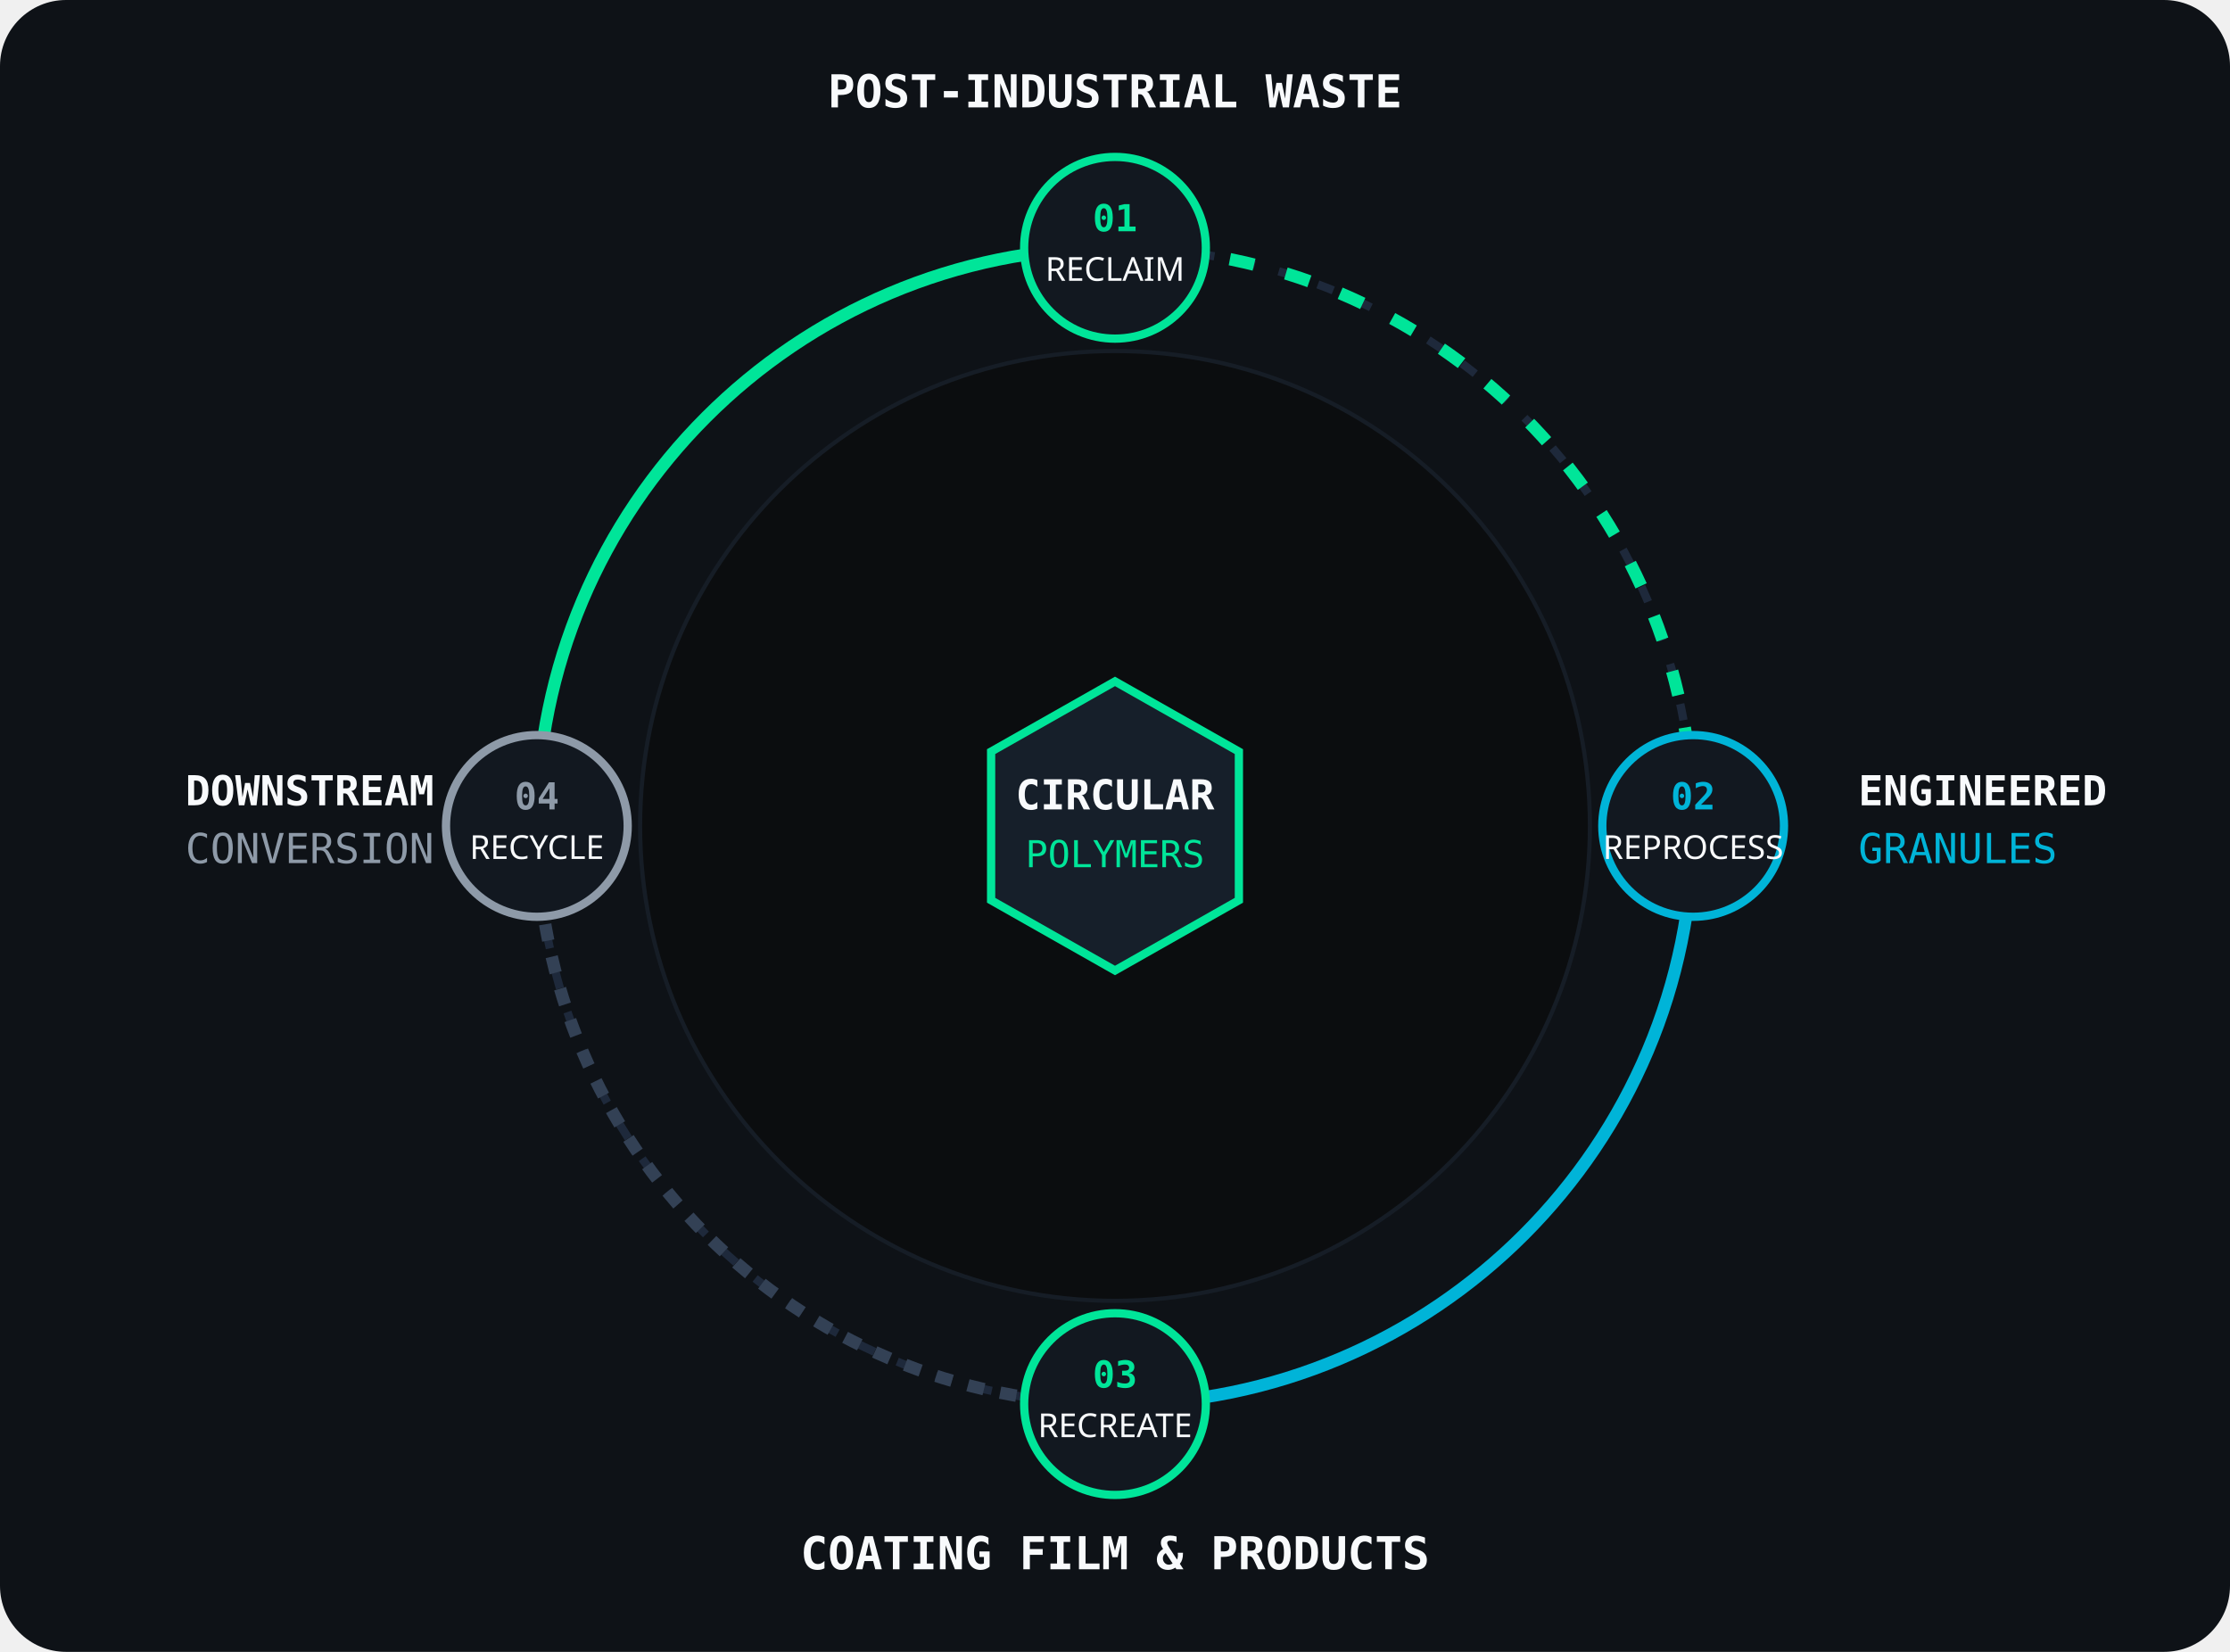
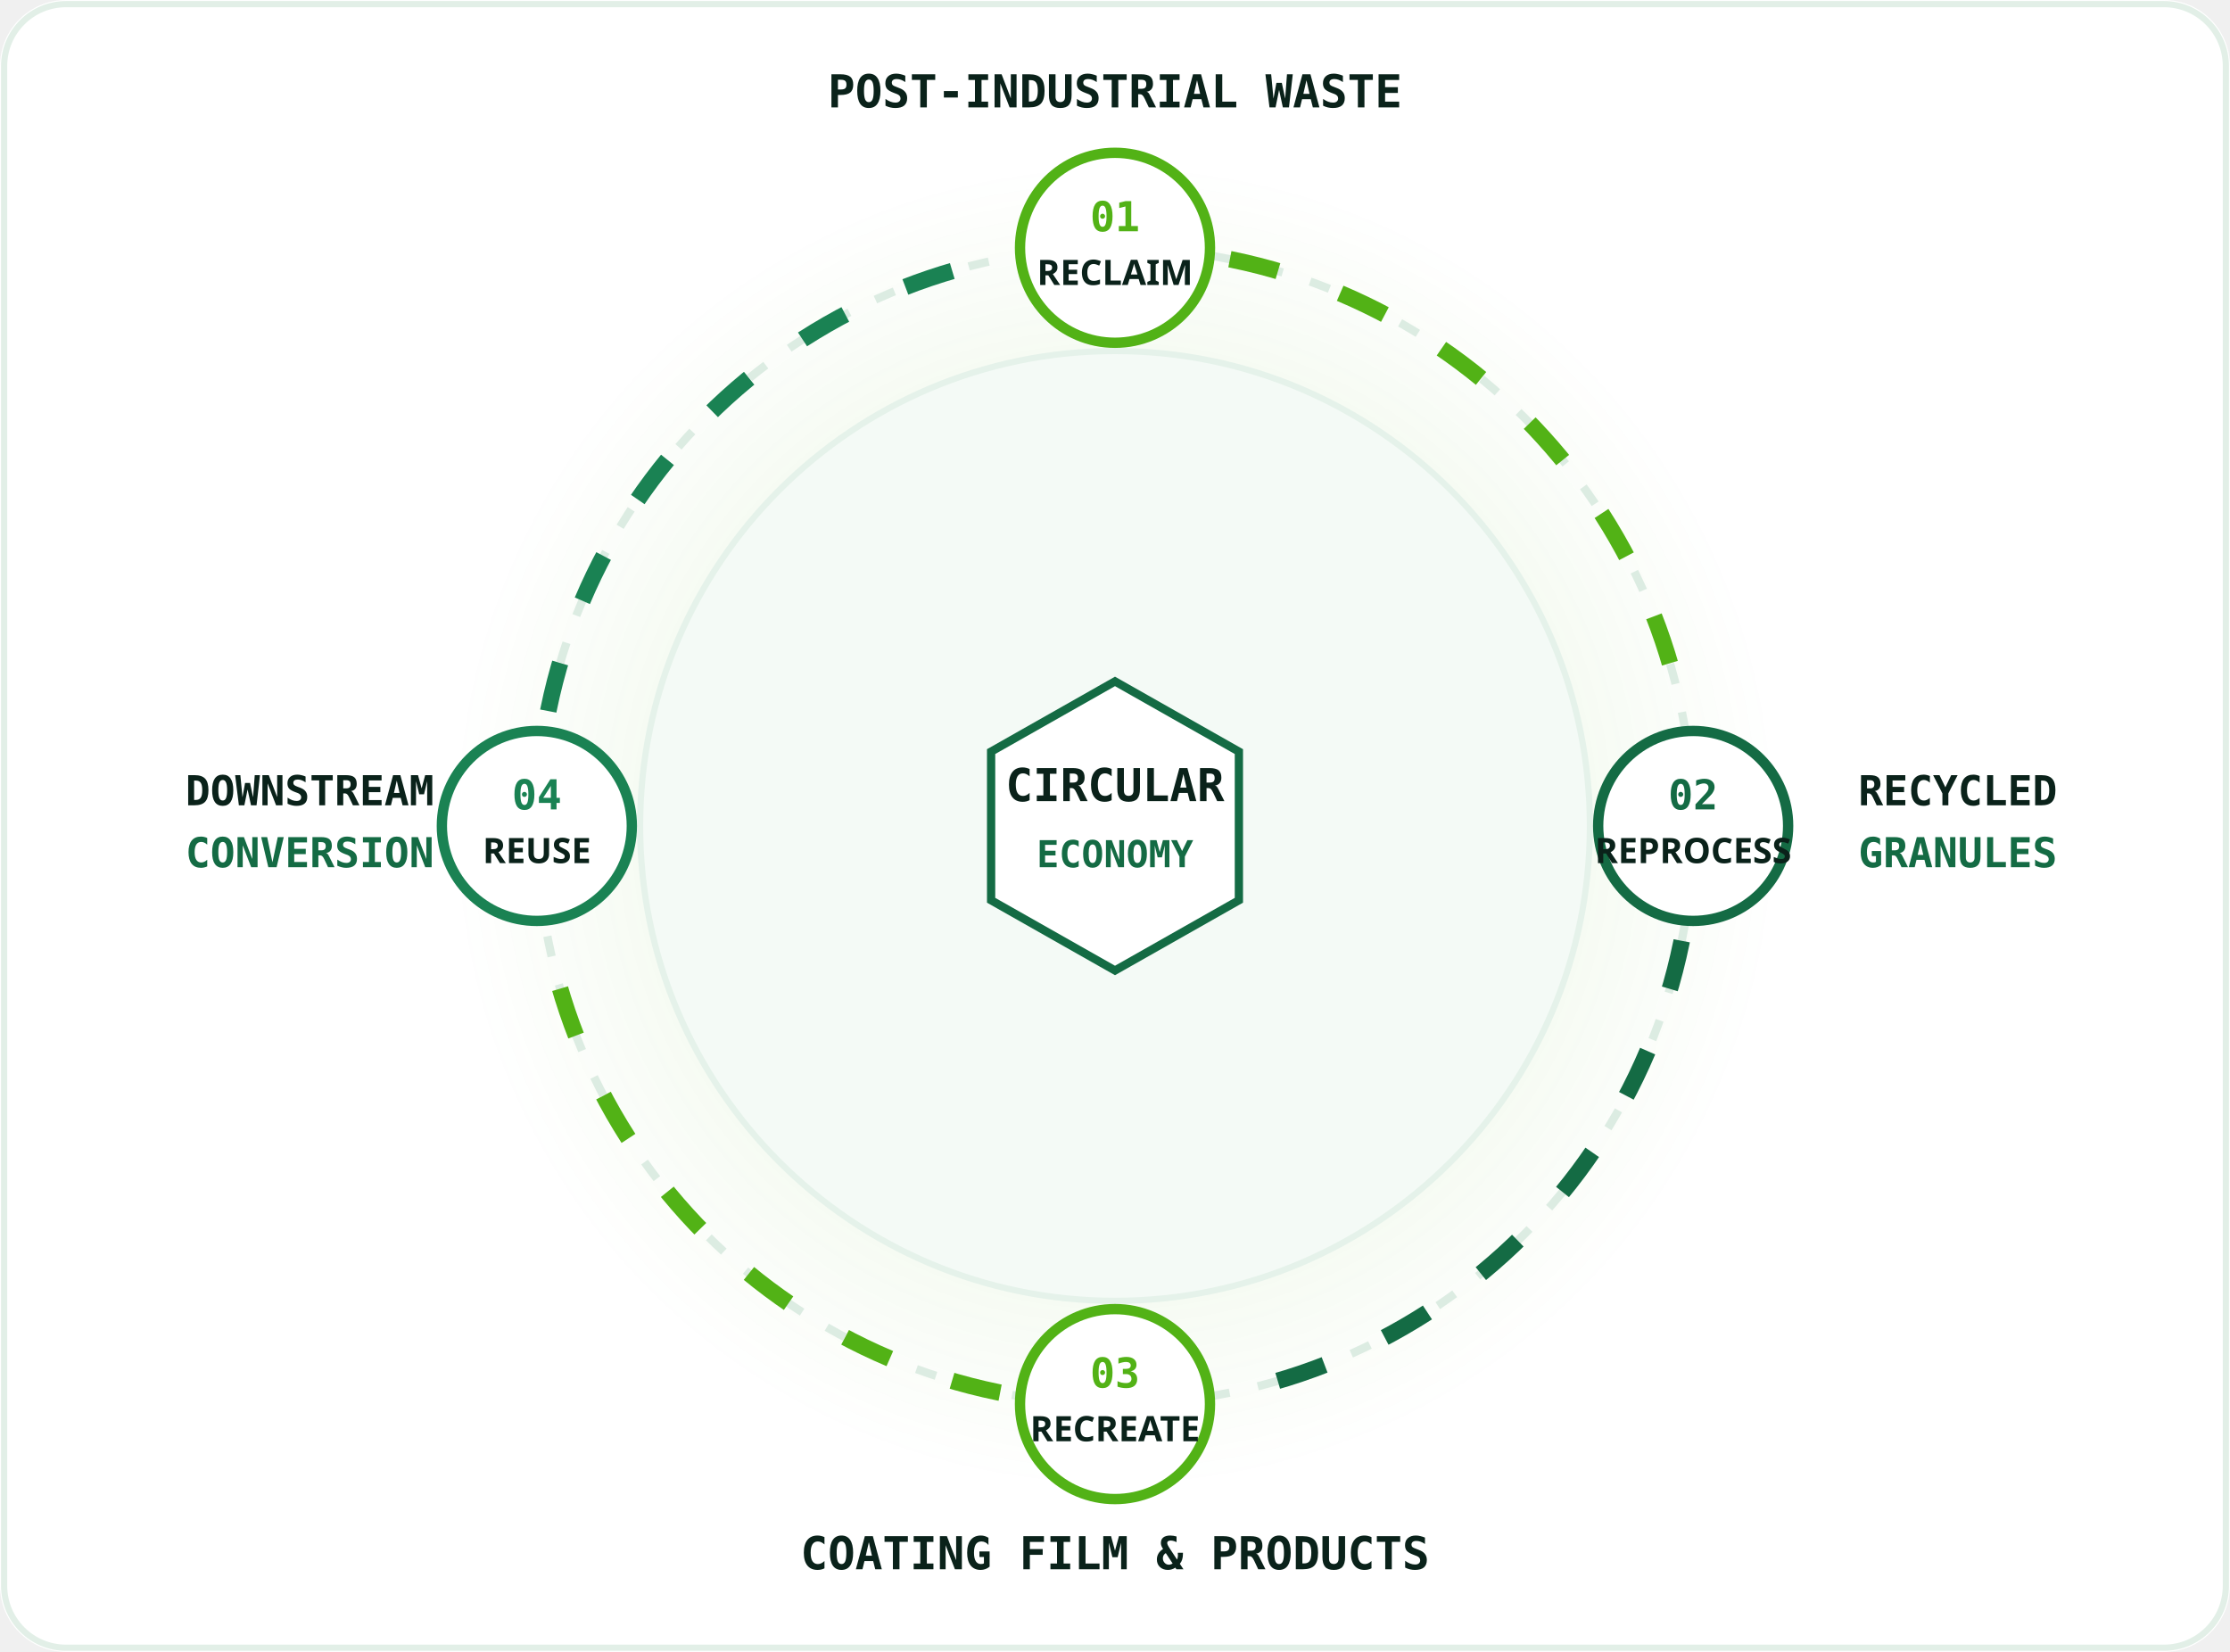
<svg xmlns="http://www.w3.org/2000/svg" viewBox="0 0 540 400" fill="none">
  <defs>
-     <linearGradient id="circleGrad" x1="0%" y1="0%" x2="100%" y2="100%">
-       <stop offset="0%" stop-color="#00E599" />
-       <stop offset="50%" stop-color="#00B4D8" />
-       <stop offset="100%" stop-color="#00E599" />
-     </linearGradient>
+     <radialGradient id="hubGlowLight" cx="50%" cy="50%" r="50%">
+       <stop offset="0%" stop-color="#52B216" stop-opacity="0.18" />
+       <stop offset="100%" stop-color="#52B216" stop-opacity="0" />
+     </radialGradient>
+     <style>
+       /* Self-contained animations for Closed-Loop Circular Model */
+       @keyframes orbit-cw {
+         from { transform: rotate(0deg); }
+         to { transform: rotate(360deg); }
+       }
+       @keyframes orbit-particle-flow {
+         0% { stroke-dashoffset: 60; }
+         100% { stroke-dashoffset: 0; }
+       }
+       @keyframes node-pulse {
+         0%, 100% { transform: scale(1); filter: drop-shadow(0 0 0 transparent); }
+         50% { transform: scale(1.06); filter: drop-shadow(0 0 8px #52B216); }
+       }
+ 
+       .animated-orbit-ring {
+         transform-origin: 270px 200px;
+         animation: orbit-cw 20s linear infinite;
+       }
+       .flowing-circular-arc {
+         stroke-dasharray: 12 16;
+         animation: orbit-particle-flow 1.5s linear infinite;
+       }
+       .center-core-hex {
+         transform-origin: 270px 200px;
+         animation: node-pulse 3s infinite ease-in-out;
+       }
+       .node-1 {
+         transform-origin: 270px 60px;
+         animation: node-pulse 2.5s infinite ease-in-out 0s;
+       }
+       .node-2 {
+         transform-origin: 410px 200px;
+         animation: node-pulse 2.5s infinite ease-in-out 0.6s;
+       }
+       .node-3 {
+         transform-origin: 270px 340px;
+         animation: node-pulse 2.5s infinite ease-in-out 1.2s;
+       }
+       .node-4 {
+         transform-origin: 130px 200px;
+         animation: node-pulse 2.5s infinite ease-in-out 1.8s;
+       }
+     </style>
  </defs>
-   <rect width="540" height="400" rx="16" fill="#0E1217" />
-   <circle cx="270" cy="200" r="140" stroke="#1E293B" stroke-width="2" fill="none" stroke-dasharray="4 6" />
-   <circle cx="270" cy="200" r="115" stroke="#161D26" stroke-width="1" fill="#0B0D0F" />
-   <path d="M 270 60 A 140 140 0 0 1 410 200" stroke="#00E599" stroke-width="3" fill="none" stroke-dasharray="6 8" />
-   <path d="M 410 200 A 140 140 0 0 1 270 340" stroke="#00B4D8" stroke-width="3" fill="none" />
-   <path d="M 270 340 A 140 140 0 0 1 130 200" stroke="#334155" stroke-width="3" fill="none" stroke-dasharray="4 4" />
-   <path d="M 130 200 A 140 140 0 0 1 270 60" stroke="#00E599" stroke-width="3" fill="none" />
-   <polygon points="270,165 300,182 300,218 270,235 240,218 240,182" fill="#161F2A" stroke="#00E599" stroke-width="2" />
-   <text x="270" y="196" font-family="'Space Grotesk', monospace" font-size="10" font-weight="700" fill="#F8FAFC" text-anchor="middle">CIRCULAR</text>
-   <text x="270" y="210" font-family="'Space Grotesk', monospace" font-size="9" fill="#00E599" text-anchor="middle">POLYMERS</text>
-   <circle cx="270" cy="60" r="22" fill="#121820" stroke="#00E599" stroke-width="2" />
-   <text x="270" y="56" font-family="'Space Grotesk', monospace" font-size="9" font-weight="700" fill="#00E599" text-anchor="middle">01</text>
-   <text x="270" y="68" font-family="'Plus Jakarta Sans', sans-serif" font-size="8" fill="#F8FAFC" text-anchor="middle">RECLAIM</text>
-   <text x="270" y="26" font-family="'Space Grotesk', monospace" font-size="11" fill="#F8FAFC" text-anchor="middle" font-weight="600">POST-INDUSTRIAL WASTE</text>
-   <circle cx="410" cy="200" r="22" fill="#121820" stroke="#00B4D8" stroke-width="2" />
-   <text x="410" y="196" font-family="'Space Grotesk', monospace" font-size="9" font-weight="700" fill="#00B4D8" text-anchor="middle">02</text>
-   <text x="410" y="208" font-family="'Plus Jakarta Sans', sans-serif" font-size="8" fill="#F8FAFC" text-anchor="middle">REPROCESS</text>
-   <text x="450" y="195" font-family="'Space Grotesk', monospace" font-size="10" fill="#F8FAFC" font-weight="600">ENGINEERED</text>
-   <text x="450" y="209" font-family="'Space Grotesk', monospace" font-size="10" fill="#00B4D8">GRANULES</text>
-   <circle cx="270" cy="340" r="22" fill="#121820" stroke="#00E599" stroke-width="2" />
-   <text x="270" y="336" font-family="'Space Grotesk', monospace" font-size="9" font-weight="700" fill="#00E599" text-anchor="middle">03</text>
-   <text x="270" y="348" font-family="'Plus Jakarta Sans', sans-serif" font-size="8" fill="#F8FAFC" text-anchor="middle">RECREATE</text>
-   <text x="270" y="380" font-family="'Space Grotesk', monospace" font-size="11" fill="#F8FAFC" text-anchor="middle" font-weight="600">COATING FILM &amp; PRODUCTS</text>
-   <circle cx="130" cy="200" r="22" fill="#121820" stroke="#8E9AA8" stroke-width="2" />
-   <text x="130" y="196" font-family="'Space Grotesk', monospace" font-size="9" font-weight="700" fill="#8E9AA8" text-anchor="middle">04</text>
-   <text x="130" y="208" font-family="'Plus Jakarta Sans', sans-serif" font-size="8" fill="#F8FAFC" text-anchor="middle">RECYCLE</text>
-   <text x="75" y="195" font-family="'Space Grotesk', monospace" font-size="10" fill="#F8FAFC" text-anchor="middle" font-weight="600">DOWNSTREAM</text>
-   <text x="75" y="209" font-family="'Space Grotesk', monospace" font-size="10" fill="#8E9AA8" text-anchor="middle">CONVERSION</text>
+   <rect width="540" height="400" rx="16" fill="#FFFFFF" />
+   <rect x="1" y="1" width="538" height="398" rx="15" stroke="#E2EFE7" stroke-width="1.5" />
+   <circle cx="270" cy="200" r="160" fill="url(#hubGlowLight)" />
+   <circle cx="270" cy="200" r="140" stroke="#DCECE2" stroke-width="2" fill="none" stroke-dasharray="5 7" />
+   <circle cx="270" cy="200" r="115" stroke="#E5F2EA" stroke-width="1.5" fill="#F4FAF6" />
+   <g class="animated-orbit-ring">
+     <circle cx="270" cy="60" r="6" fill="#52B216" />
+     <circle cx="410" cy="200" r="6" fill="#146B44" />
+     <circle cx="270" cy="340" r="6" fill="#68C924" />
+     <circle cx="130" cy="200" r="6" fill="#1A8253" />
+   </g>
+   <path d="M 270 60 A 140 140 0 0 1 410 200" stroke="#52B216" stroke-width="4" fill="none" class="flowing-circular-arc" />
+   <path d="M 410 200 A 140 140 0 0 1 270 340" stroke="#146B44" stroke-width="4" fill="none" class="flowing-circular-arc" />
+   <path d="M 270 340 A 140 140 0 0 1 130 200" stroke="#52B216" stroke-width="4" fill="none" class="flowing-circular-arc" />
+   <path d="M 130 200 A 140 140 0 0 1 270 60" stroke="#1A8253" stroke-width="4" fill="none" class="flowing-circular-arc" />
+   <g class="center-core-hex">
+     <polygon points="270,165 300,182 300,218 270,235 240,218 240,182" fill="#FFFFFF" stroke="#146B44" stroke-width="2" />
+     <text x="270" y="194" font-family="'Space Grotesk', monospace" font-size="11" font-weight="700" fill="#0A221A" text-anchor="middle">CIRCULAR</text>
+     <text x="270" y="210" font-family="'Space Grotesk', monospace" font-size="9" fill="#146B44" font-weight="700" text-anchor="middle">ECONOMY</text>
+   </g>
+   <g class="node-1">
+     <circle cx="270" cy="60" r="23" fill="#FFFFFF" stroke="#52B216" stroke-width="2.5" />
+     <text x="270" y="56" font-family="'Space Grotesk', monospace" font-size="10" font-weight="700" fill="#52B216" text-anchor="middle">01</text>
+     <text x="270" y="69" font-family="'Plus Jakarta Sans', sans-serif" font-size="8.5" font-weight="700" fill="#0A221A" text-anchor="middle">RECLAIM</text>
+   </g>
+   <text x="270" y="26" font-family="'Space Grotesk', monospace" font-size="11" fill="#0A221A" text-anchor="middle" font-weight="700">POST-INDUSTRIAL WASTE</text>
+   <g class="node-2">
+     <circle cx="410" cy="200" r="23" fill="#FFFFFF" stroke="#146B44" stroke-width="2.5" />
+     <text x="410" y="196" font-family="'Space Grotesk', monospace" font-size="10" font-weight="700" fill="#146B44" text-anchor="middle">02</text>
+     <text x="410" y="209" font-family="'Plus Jakarta Sans', sans-serif" font-size="8.5" font-weight="700" fill="#0A221A" text-anchor="middle">REPROCESS</text>
+   </g>
+   <text x="450" y="195" font-family="'Space Grotesk', monospace" font-size="10" fill="#0A221A" font-weight="700">RECYCLED</text>
+   <text x="450" y="210" font-family="'Space Grotesk', monospace" font-size="10" fill="#146B44" font-weight="700">GRANULES</text>
+   <g class="node-3">
+     <circle cx="270" cy="340" r="23" fill="#FFFFFF" stroke="#52B216" stroke-width="2.5" />
+     <text x="270" y="336" font-family="'Space Grotesk', monospace" font-size="10" font-weight="700" fill="#52B216" text-anchor="middle">03</text>
+     <text x="270" y="349" font-family="'Plus Jakarta Sans', sans-serif" font-size="8.5" font-weight="700" fill="#0A221A" text-anchor="middle">RECREATE</text>
+   </g>
+   <text x="270" y="380" font-family="'Space Grotesk', monospace" font-size="11" fill="#0A221A" text-anchor="middle" font-weight="700">COATING FILM &amp; PRODUCTS</text>
+   <g class="node-4">
+     <circle cx="130" cy="200" r="23" fill="#FFFFFF" stroke="#1A8253" stroke-width="2.5" />
+     <text x="130" y="196" font-family="'Space Grotesk', monospace" font-size="10" font-weight="700" fill="#1A8253" text-anchor="middle">04</text>
+     <text x="130" y="209" font-family="'Plus Jakarta Sans', sans-serif" font-size="8.5" font-weight="700" fill="#0A221A" text-anchor="middle">REUSE</text>
+   </g>
+   <text x="75" y="195" font-family="'Space Grotesk', monospace" font-size="10" fill="#0A221A" text-anchor="middle" font-weight="700">DOWNSTREAM</text>
+   <text x="75" y="210" font-family="'Space Grotesk', monospace" font-size="10" fill="#146B44" text-anchor="middle" font-weight="700">CONVERSION</text>
</svg>
